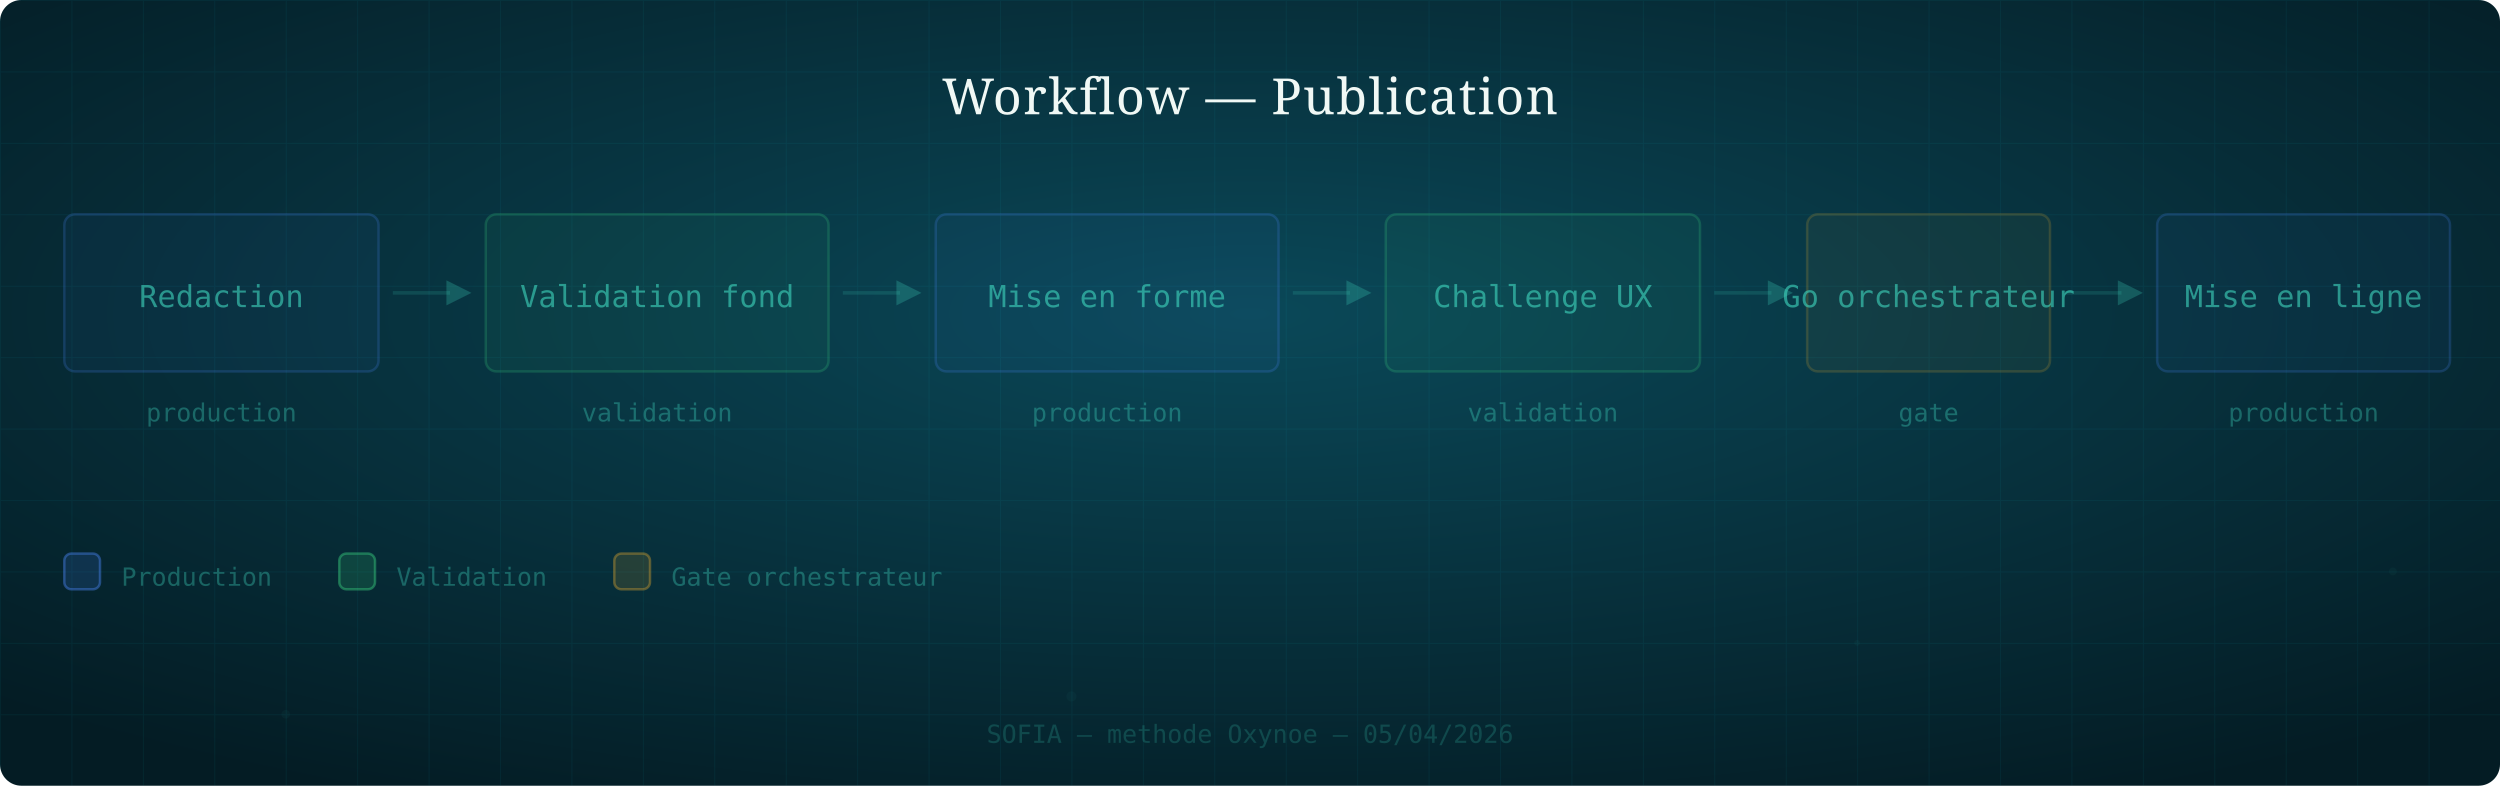
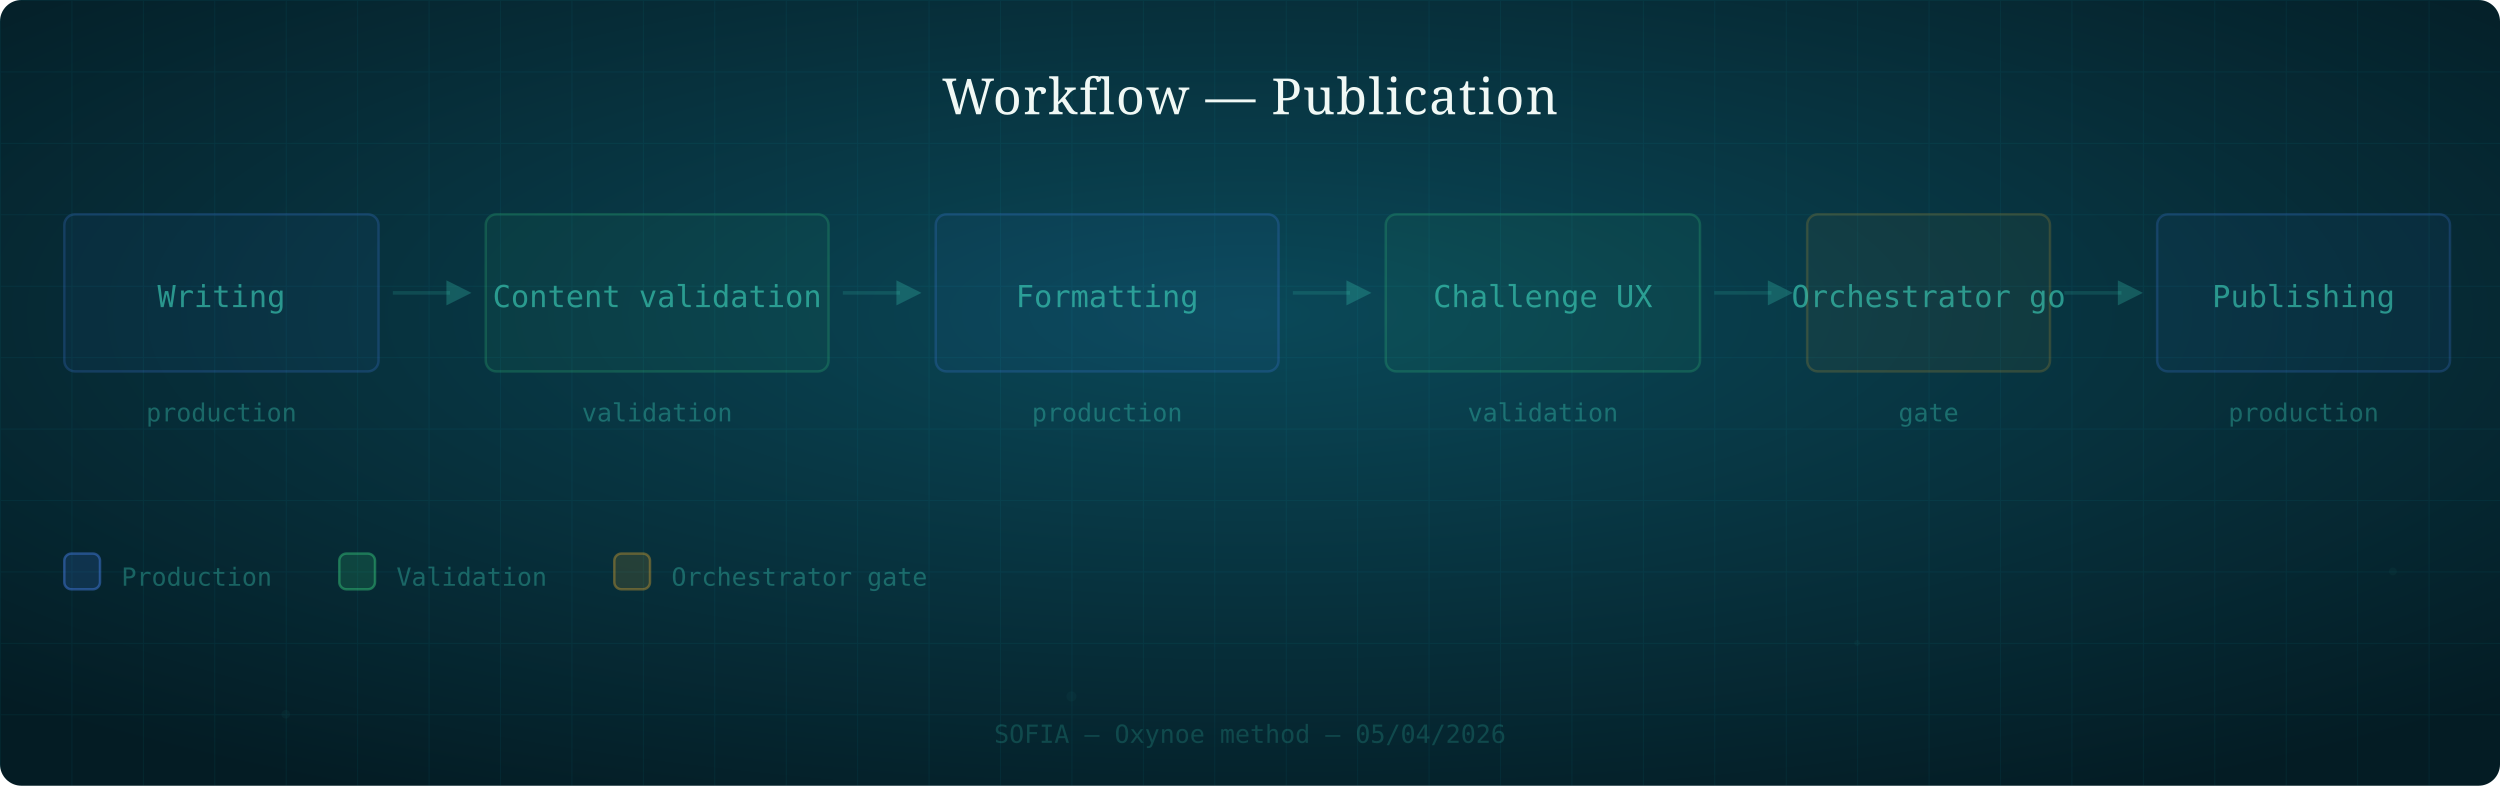
<svg xmlns="http://www.w3.org/2000/svg" viewBox="0 0 700 220" font-family="IBM Plex Mono,monospace">
  <defs>
    <radialGradient id="bg-grad" cx="50%" cy="40%" r="70%">
      <stop offset="0%" stop-color="#0a4858" />
      <stop offset="100%" stop-color="#041c24" />
    </radialGradient>
    <pattern id="grid" width="20" height="20" patternUnits="userSpaceOnUse">
      <path d="M 20 0 L 0 0 0 20" fill="none" stroke="rgba(0,200,220,0.06)" stroke-width="0.5" />
    </pattern>
  </defs>
  <rect width="700" height="220" fill="url(#bg-grad)" rx="6" />
  <rect width="700" height="220" fill="url(#grid)" rx="6" />
  <text x="350" y="32" text-anchor="middle" fill="#f0f8f5" font-family="Georgia,serif" font-size="14" font-weight="300" letter-spacing="0.03em">Workflow — Publication</text>
  <rect x="18" y="60" width="88" height="44" rx="3" fill="rgba(79,138,255,0.05)" stroke="rgba(79,138,255,0.2)" stroke-width="0.7" />
-   <text x="62" y="86" text-anchor="middle" fill="rgba(64,216,192,0.6)" font-size="8.5">Redaction</text>
+   <text x="62" y="86" text-anchor="middle" fill="rgba(64,216,192,0.6)" font-size="8.5">Writing</text>
  <text x="62" y="118" text-anchor="middle" fill="rgba(64,216,192,0.35)" font-size="7">production</text>
  <line x1="110" y1="82" x2="126" y2="82" stroke="rgba(64,216,192,0.15)" stroke-width="1" />
  <path d="M7,-3.5 L0,0 L7,3.5Z" fill="rgba(64,216,192,0.25)" transform="translate(132,82) rotate(180)" />
  <rect x="136" y="60" width="96" height="44" rx="3" fill="rgba(61,220,132,0.05)" stroke="rgba(61,220,132,0.2)" stroke-width="0.7" />
-   <text x="184" y="86" text-anchor="middle" fill="rgba(64,216,192,0.6)" font-size="8.5">Validation fond</text>
+   <text x="184" y="86" text-anchor="middle" fill="rgba(64,216,192,0.6)" font-size="8.5">Content validation</text>
  <text x="184" y="118" text-anchor="middle" fill="rgba(64,216,192,0.35)" font-size="7">validation</text>
  <line x1="236" y1="82" x2="252" y2="82" stroke="rgba(64,216,192,0.15)" stroke-width="1" />
  <path d="M7,-3.5 L0,0 L7,3.5Z" fill="rgba(64,216,192,0.25)" transform="translate(258,82) rotate(180)" />
  <rect x="262" y="60" width="96" height="44" rx="3" fill="rgba(79,138,255,0.05)" stroke="rgba(79,138,255,0.2)" stroke-width="0.7" />
-   <text x="310" y="86" text-anchor="middle" fill="rgba(64,216,192,0.6)" font-size="8.5">Mise en forme</text>
+   <text x="310" y="86" text-anchor="middle" fill="rgba(64,216,192,0.6)" font-size="8.5">Formatting</text>
  <text x="310" y="118" text-anchor="middle" fill="rgba(64,216,192,0.35)" font-size="7">production</text>
  <line x1="362" y1="82" x2="378" y2="82" stroke="rgba(64,216,192,0.15)" stroke-width="1" />
  <path d="M7,-3.5 L0,0 L7,3.5Z" fill="rgba(64,216,192,0.25)" transform="translate(384,82) rotate(180)" />
  <rect x="388" y="60" width="88" height="44" rx="3" fill="rgba(61,220,132,0.05)" stroke="rgba(61,220,132,0.2)" stroke-width="0.7" />
  <text x="432" y="86" text-anchor="middle" fill="rgba(64,216,192,0.6)" font-size="8.5">Challenge UX</text>
  <text x="432" y="118" text-anchor="middle" fill="rgba(64,216,192,0.35)" font-size="7">validation</text>
  <line x1="480" y1="82" x2="496" y2="82" stroke="rgba(64,216,192,0.15)" stroke-width="1" />
  <path d="M7,-3.5 L0,0 L7,3.5Z" fill="rgba(64,216,192,0.25)" transform="translate(502,82) rotate(180)" />
  <rect x="506" y="60" width="68" height="44" rx="3" fill="rgba(212,160,48,0.05)" stroke="rgba(212,160,48,0.2)" stroke-width="0.7" />
-   <text x="540" y="86" text-anchor="middle" fill="rgba(64,216,192,0.6)" font-size="8.5">Go orchestrateur</text>
+   <text x="540" y="86" text-anchor="middle" fill="rgba(64,216,192,0.6)" font-size="8.5">Orchestrator go</text>
  <text x="540" y="118" text-anchor="middle" fill="rgba(64,216,192,0.35)" font-size="7">gate</text>
  <line x1="578" y1="82" x2="594" y2="82" stroke="rgba(64,216,192,0.15)" stroke-width="1" />
  <path d="M7,-3.5 L0,0 L7,3.5Z" fill="rgba(64,216,192,0.25)" transform="translate(600,82) rotate(180)" />
  <rect x="604" y="60" width="82" height="44" rx="3" fill="rgba(79,138,255,0.05)" stroke="rgba(79,138,255,0.2)" stroke-width="0.7" />
-   <text x="645" y="86" text-anchor="middle" fill="rgba(64,216,192,0.6)" font-size="8.5">Mise en ligne</text>
+   <text x="645" y="86" text-anchor="middle" fill="rgba(64,216,192,0.6)" font-size="8.5">Publishing</text>
  <text x="645" y="118" text-anchor="middle" fill="rgba(64,216,192,0.35)" font-size="7">production</text>
  <rect x="18" y="155" width="10" height="10" rx="2" fill="rgba(79,138,255,0.15)" stroke="rgba(79,138,255,0.4)" stroke-width="0.7" />
  <text x="34" y="164" fill="rgba(64,216,192,0.35)" font-size="7">Production</text>
  <rect x="95" y="155" width="10" height="10" rx="2" fill="rgba(61,220,132,0.15)" stroke="rgba(61,220,132,0.4)" stroke-width="0.7" />
  <text x="111" y="164" fill="rgba(64,216,192,0.35)" font-size="7">Validation</text>
  <rect x="172" y="155" width="10" height="10" rx="2" fill="rgba(212,160,48,0.15)" stroke="rgba(212,160,48,0.4)" stroke-width="0.7" />
-   <text x="188" y="164" fill="rgba(64,216,192,0.35)" font-size="7">Gate orchestrateur</text>
+   <text x="188" y="164" fill="rgba(64,216,192,0.35)" font-size="7">Orchestrator gate</text>
  <circle cx="670" cy="160" r="1.1" fill="rgba(64,216,192,0.04)" />
  <circle cx="300" cy="195" r="1.4" fill="rgba(64,216,192,0.04)" />
  <circle cx="520" cy="180" r="0.8" fill="rgba(64,216,192,0.04)" />
  <circle cx="80" cy="200" r="1.2" fill="rgba(64,216,192,0.04)" />
-   <text x="350" y="208" text-anchor="middle" fill="rgba(64,216,192,0.2)" font-size="7">SOFIA — methode Oxynoe — 05/04/2026</text>
+   <text x="350" y="208" text-anchor="middle" fill="rgba(64,216,192,0.2)" font-size="7">SOFIA — Oxynoe method — 05/04/2026</text>
</svg>
